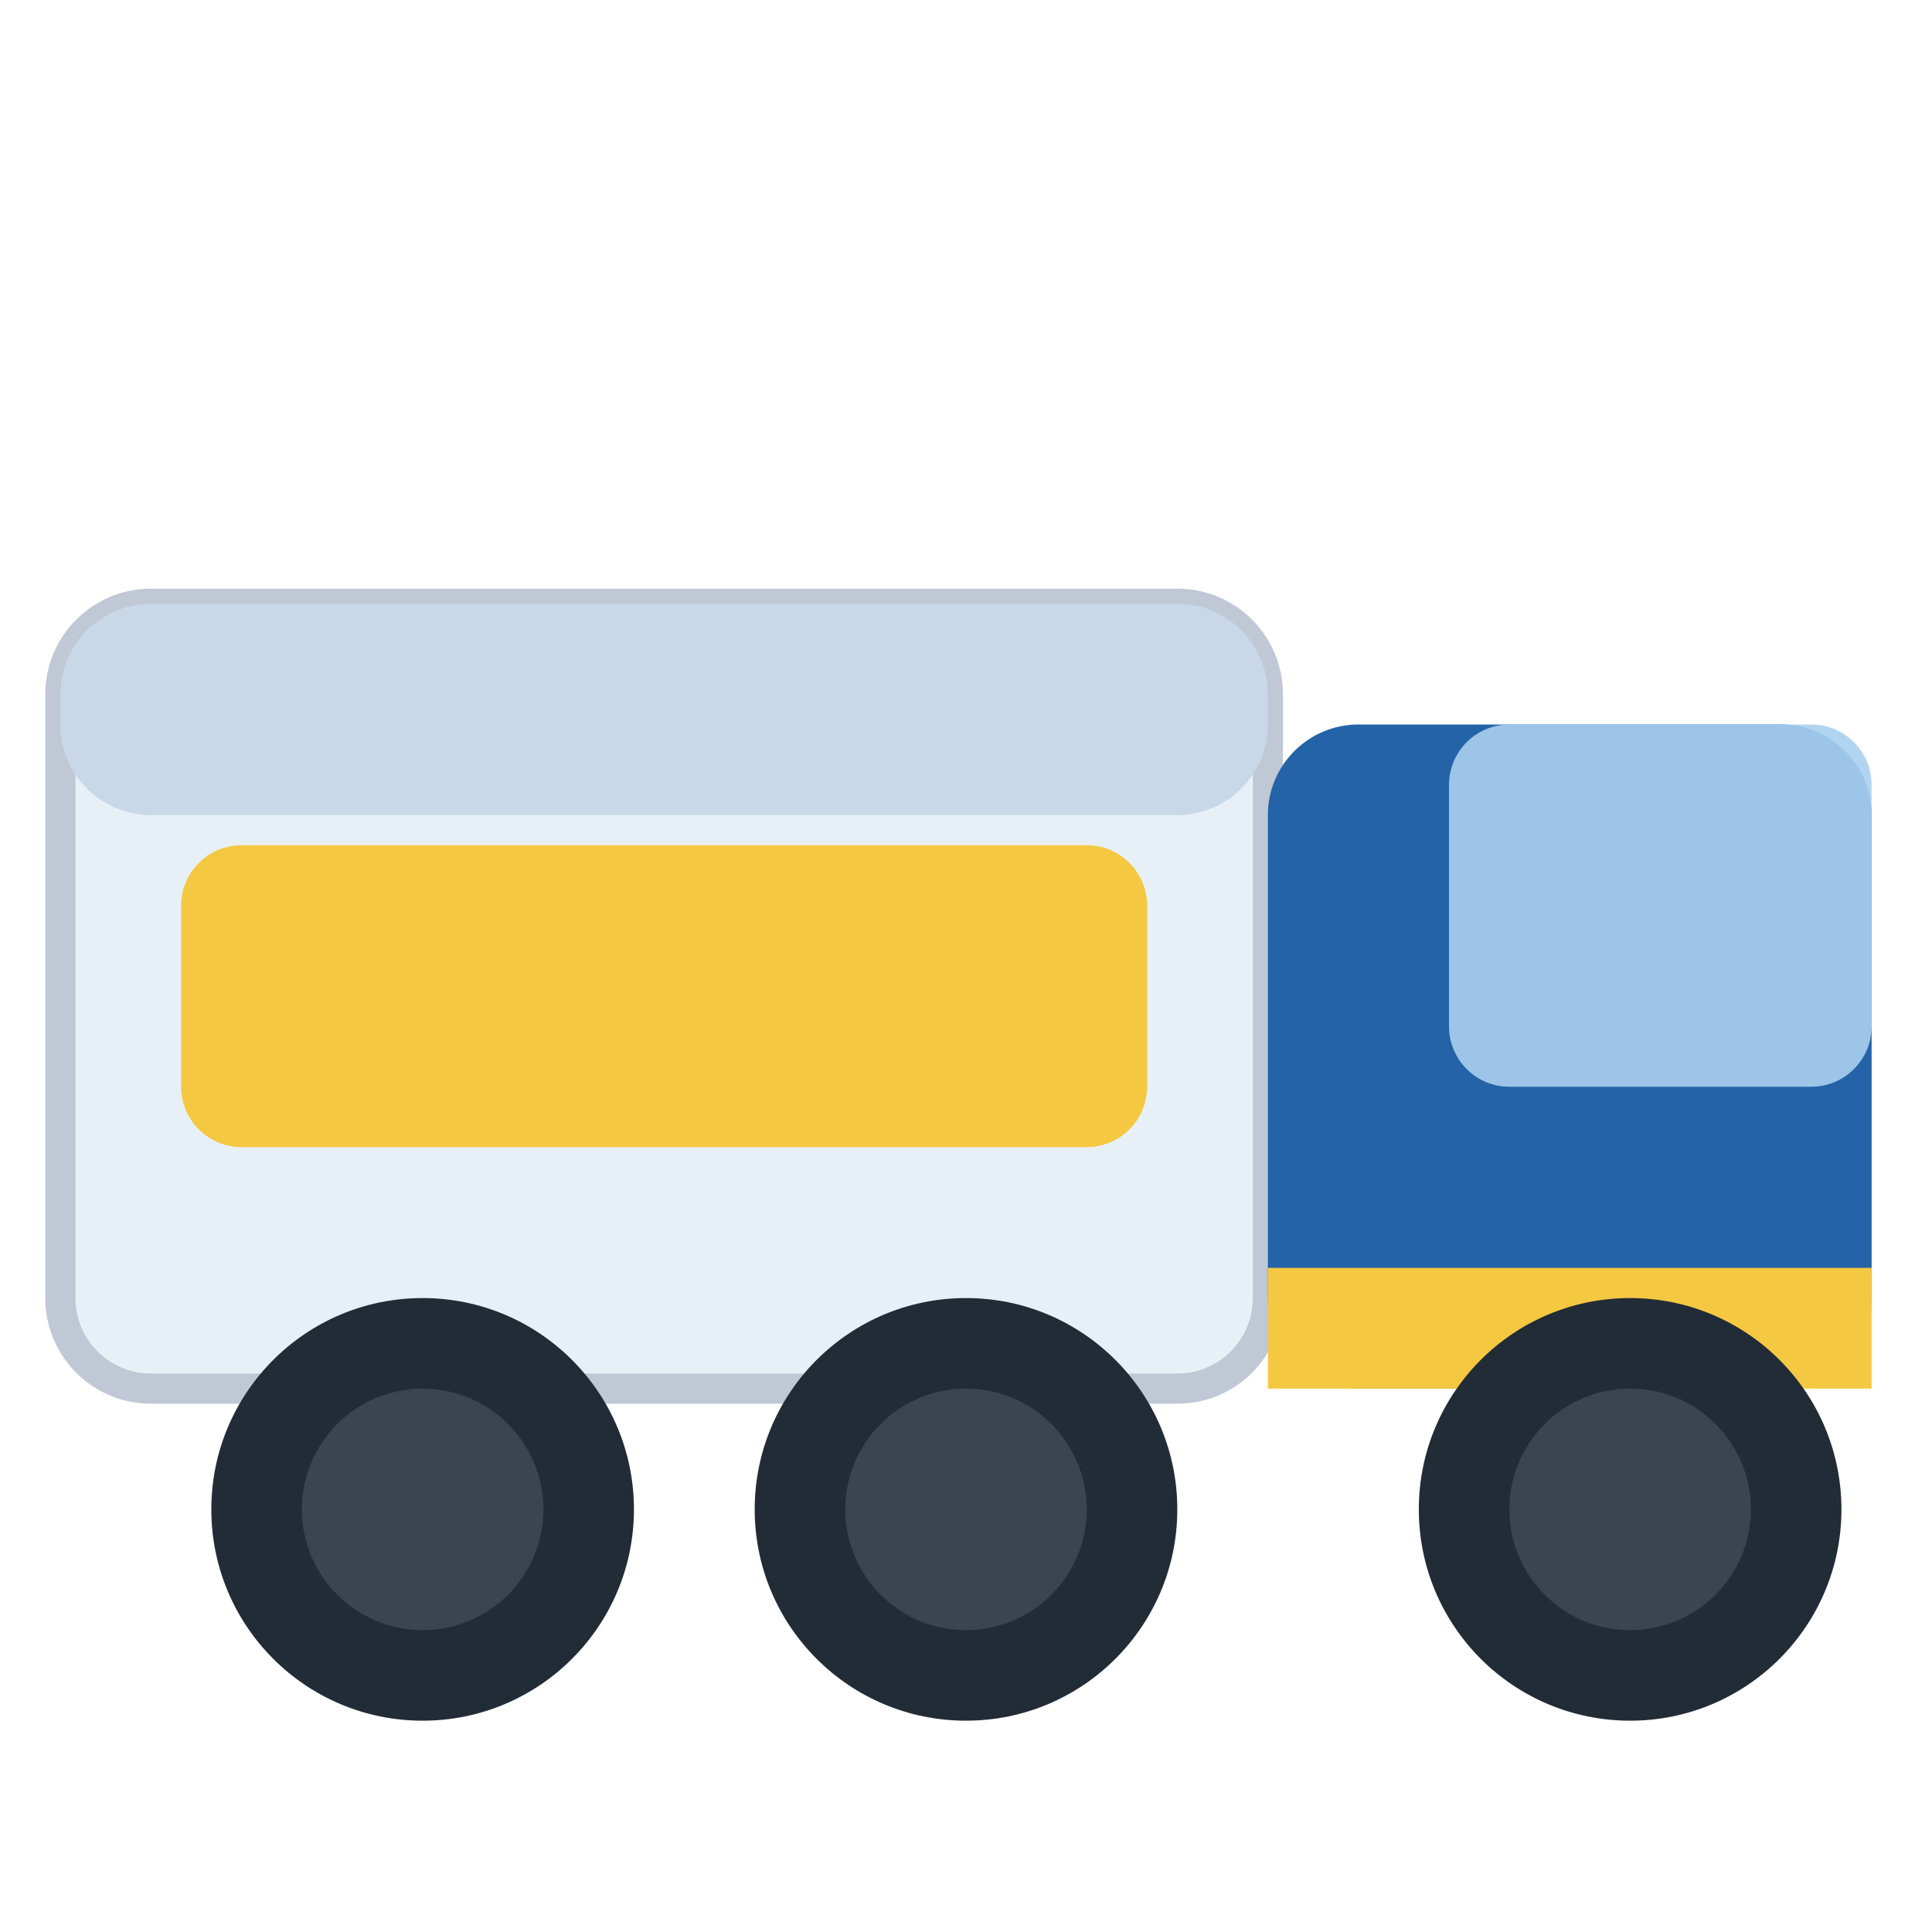
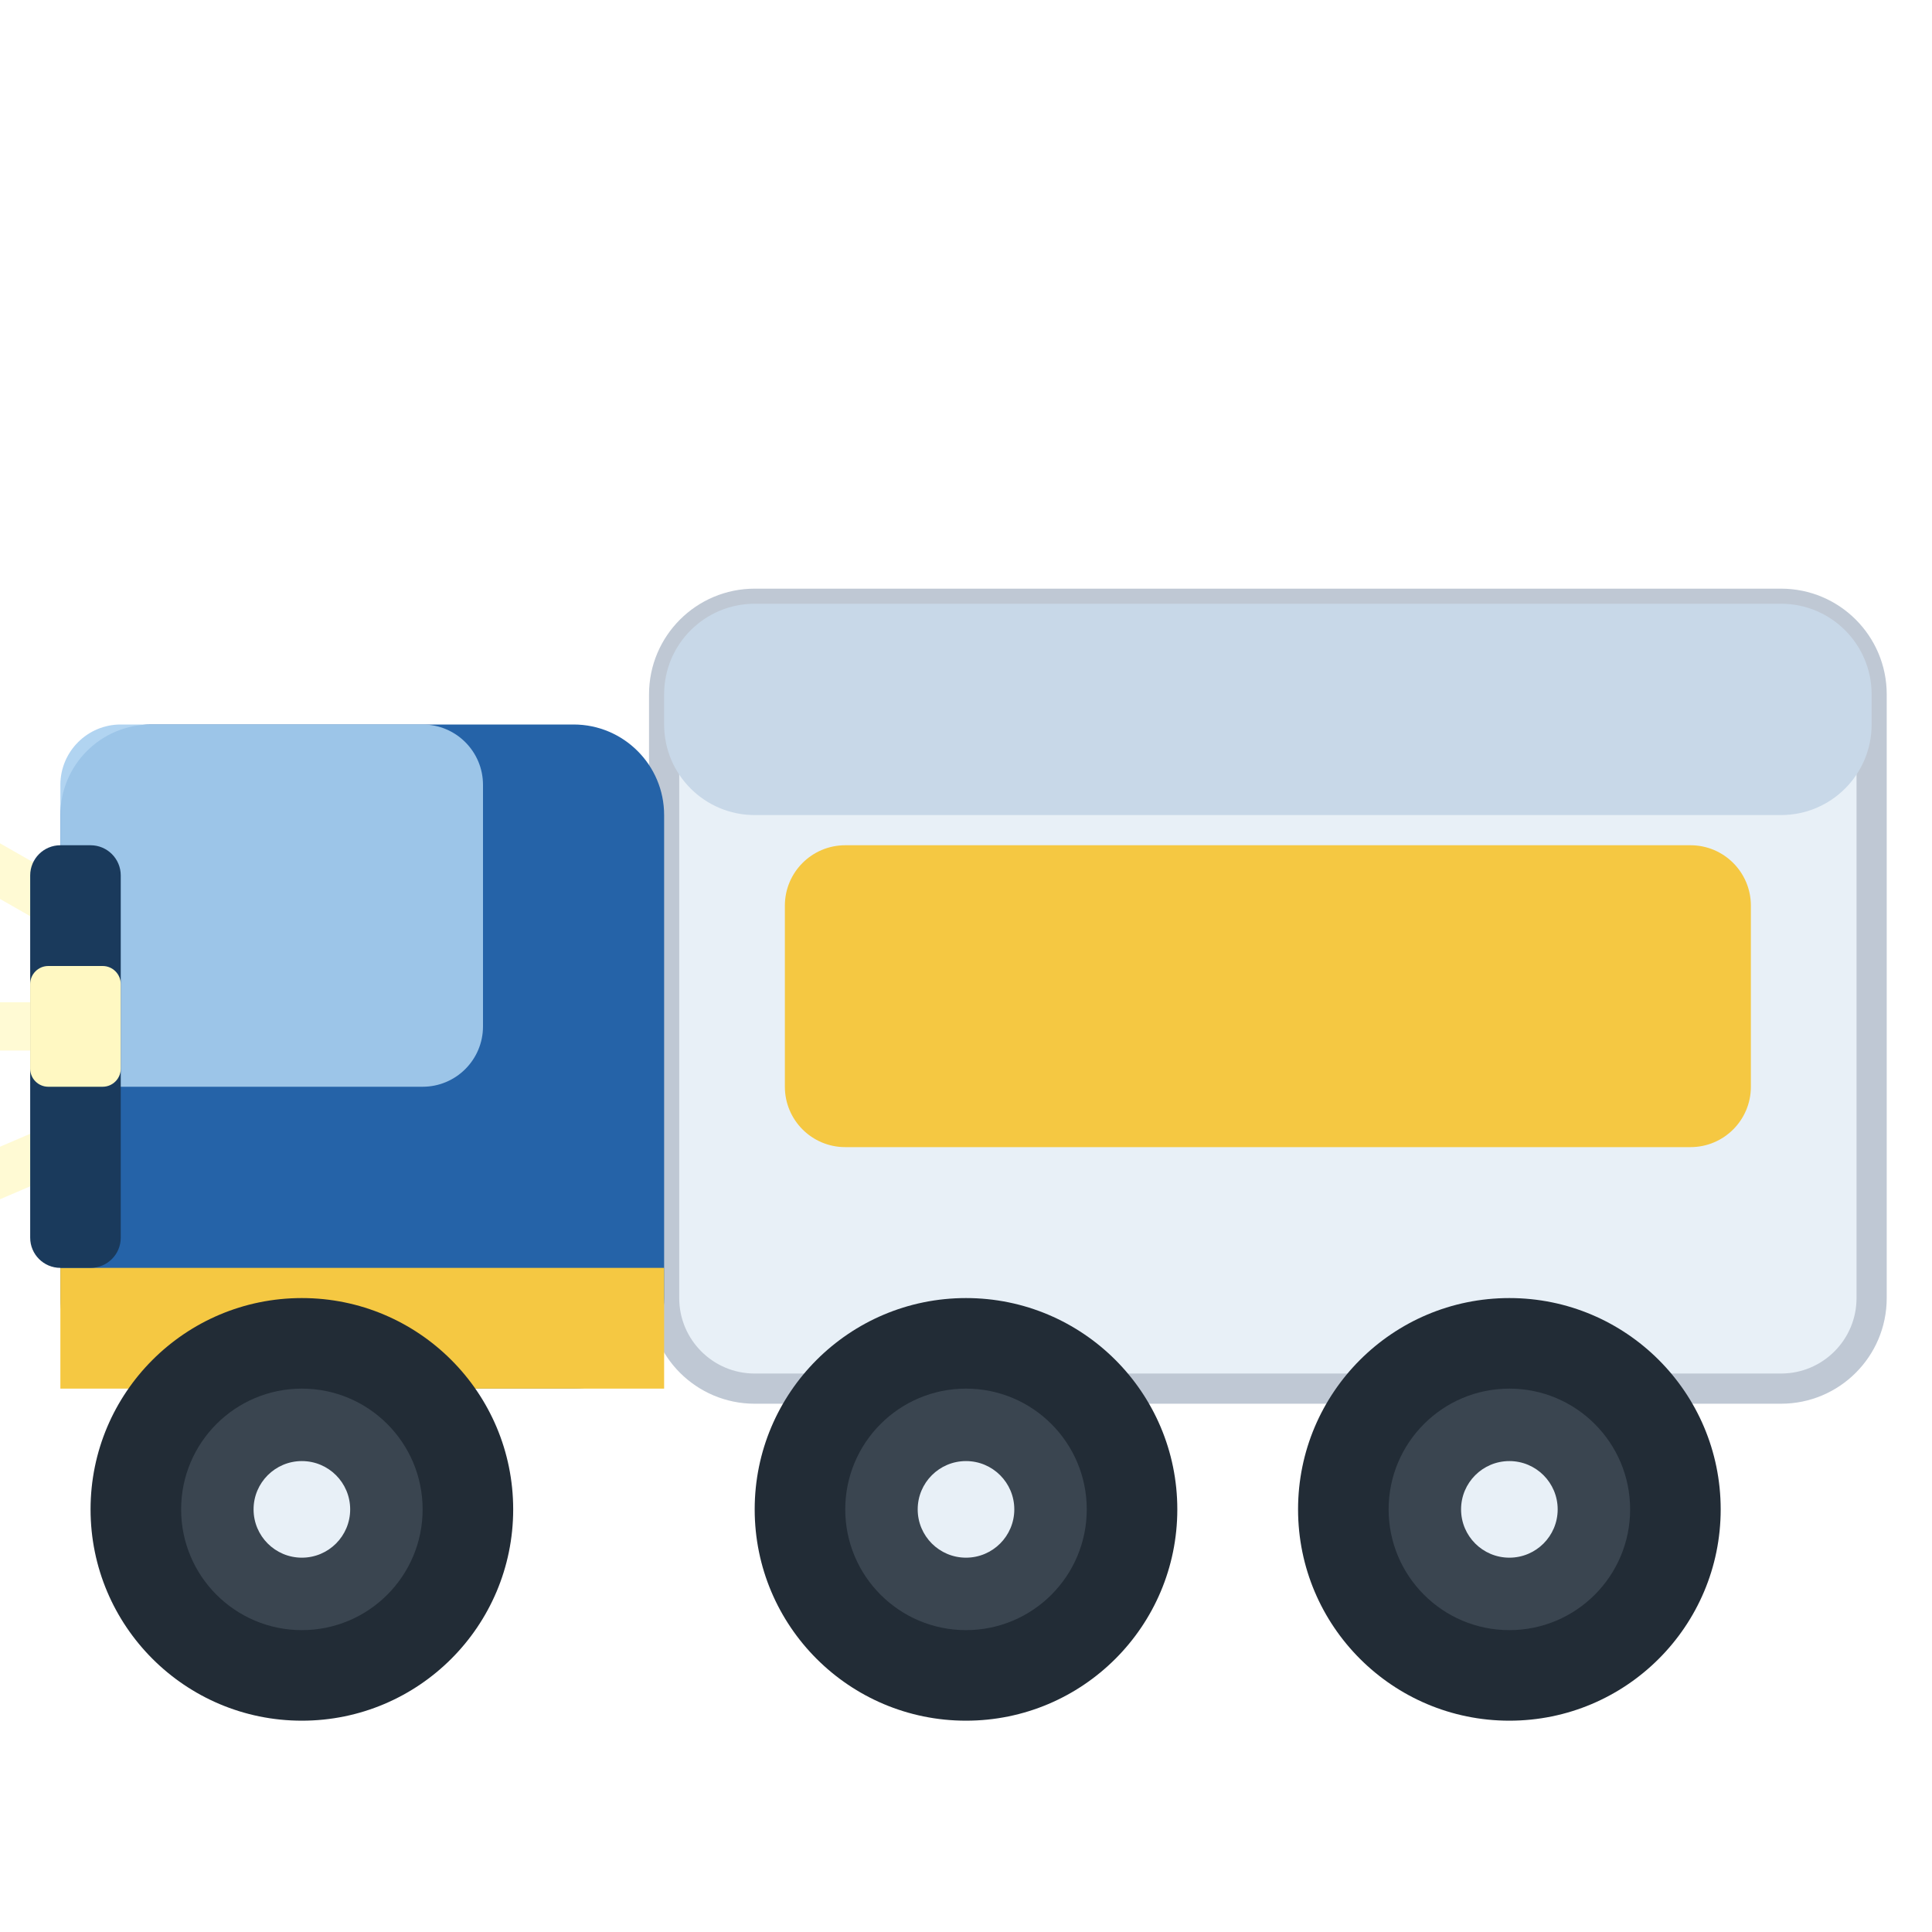
<svg xmlns="http://www.w3.org/2000/svg" viewBox="0 0 32 32" width="512" height="512">
-   <rect x="1" y="10" width="20" height="13" rx="1.5" fill="#E8F0F7" stroke="#BFC8D4" stroke-width="0.5" />
-   <rect x="1" y="10" width="20" height="3.5" rx="1.5" fill="#C8D8E8" />
-   <rect x="3" y="14" width="16" height="5" rx="1" fill="#F5C842" />
-   <rect x="21" y="12" width="10" height="11" rx="1.5" fill="#2563A8" />
-   <rect x="24" y="12" width="7" height="6" rx="1" fill="#A8CFF0" opacity="0.9" />
-   <rect x="21" y="21" width="10" height="2" fill="#F5C842" />
-   <circle cx="7" cy="25" r="3.5" fill="#222C36" />
-   <circle cx="7" cy="25" r="2" fill="#3A4550" />
-   <circle cx="16" cy="25" r="3.5" fill="#222C36" />
-   <circle cx="16" cy="25" r="2" fill="#3A4550" />
-   <circle cx="27" cy="25" r="3.5" fill="#222C36" />
-   <circle cx="27" cy="25" r="2" fill="#3A4550" />
+   <g transform="scale(-1,1) translate(-32,0)">
+     <line x1="31" y1="15" x2="38" y2="11" stroke="#FFF8C2" stroke-width="0.8" opacity="0.7" />
+     <line x1="31" y1="17" x2="39" y2="17" stroke="#FFF8C2" stroke-width="0.8" opacity="0.7" />
+     <line x1="31" y1="19" x2="38" y2="22" stroke="#FFF8C2" stroke-width="0.8" opacity="0.7" />
+     <rect x="1" y="10" width="20" height="13" rx="1.5" fill="#E8F0F7" stroke="#BFC8D4" stroke-width="0.5" />
+     <rect x="1" y="10" width="20" height="3.5" rx="1.5" fill="#C8D8E8" />
+     <rect x="3" y="14" width="16" height="5" rx="1" fill="#F5C842" />
+     <rect x="21" y="12" width="10" height="11" rx="1.5" fill="#2563A8" />
+     <rect x="24" y="12" width="7" height="6" rx="1" fill="#A8CFF0" opacity="0.9" />
+     <rect x="21" y="21" width="10" height="2" fill="#F5C842" />
+     <rect x="30" y="14" width="1.5" height="7" rx="0.5" fill="#1A3A5C" />
+     <rect x="30" y="16" width="1.5" height="2" rx="0.3" fill="#FFF8C2" />
+     <circle cx="7" cy="25" r="3.5" fill="#222C36" />
+     <circle cx="7" cy="25" r="2" fill="#3A4550" />
+     <circle cx="7" cy="25" r="0.8" fill="#E8F0F7" />
+     <circle cx="16" cy="25" r="3.5" fill="#222C36" />
+     <circle cx="16" cy="25" r="2" fill="#3A4550" />
+     <circle cx="16" cy="25" r="0.8" fill="#E8F0F7" />
+     <circle cx="27" cy="25" r="3.5" fill="#222C36" />
+     <circle cx="27" cy="25" r="2" fill="#3A4550" />
+     <circle cx="27" cy="25" r="0.8" fill="#E8F0F7" />
+   </g>
</svg>
